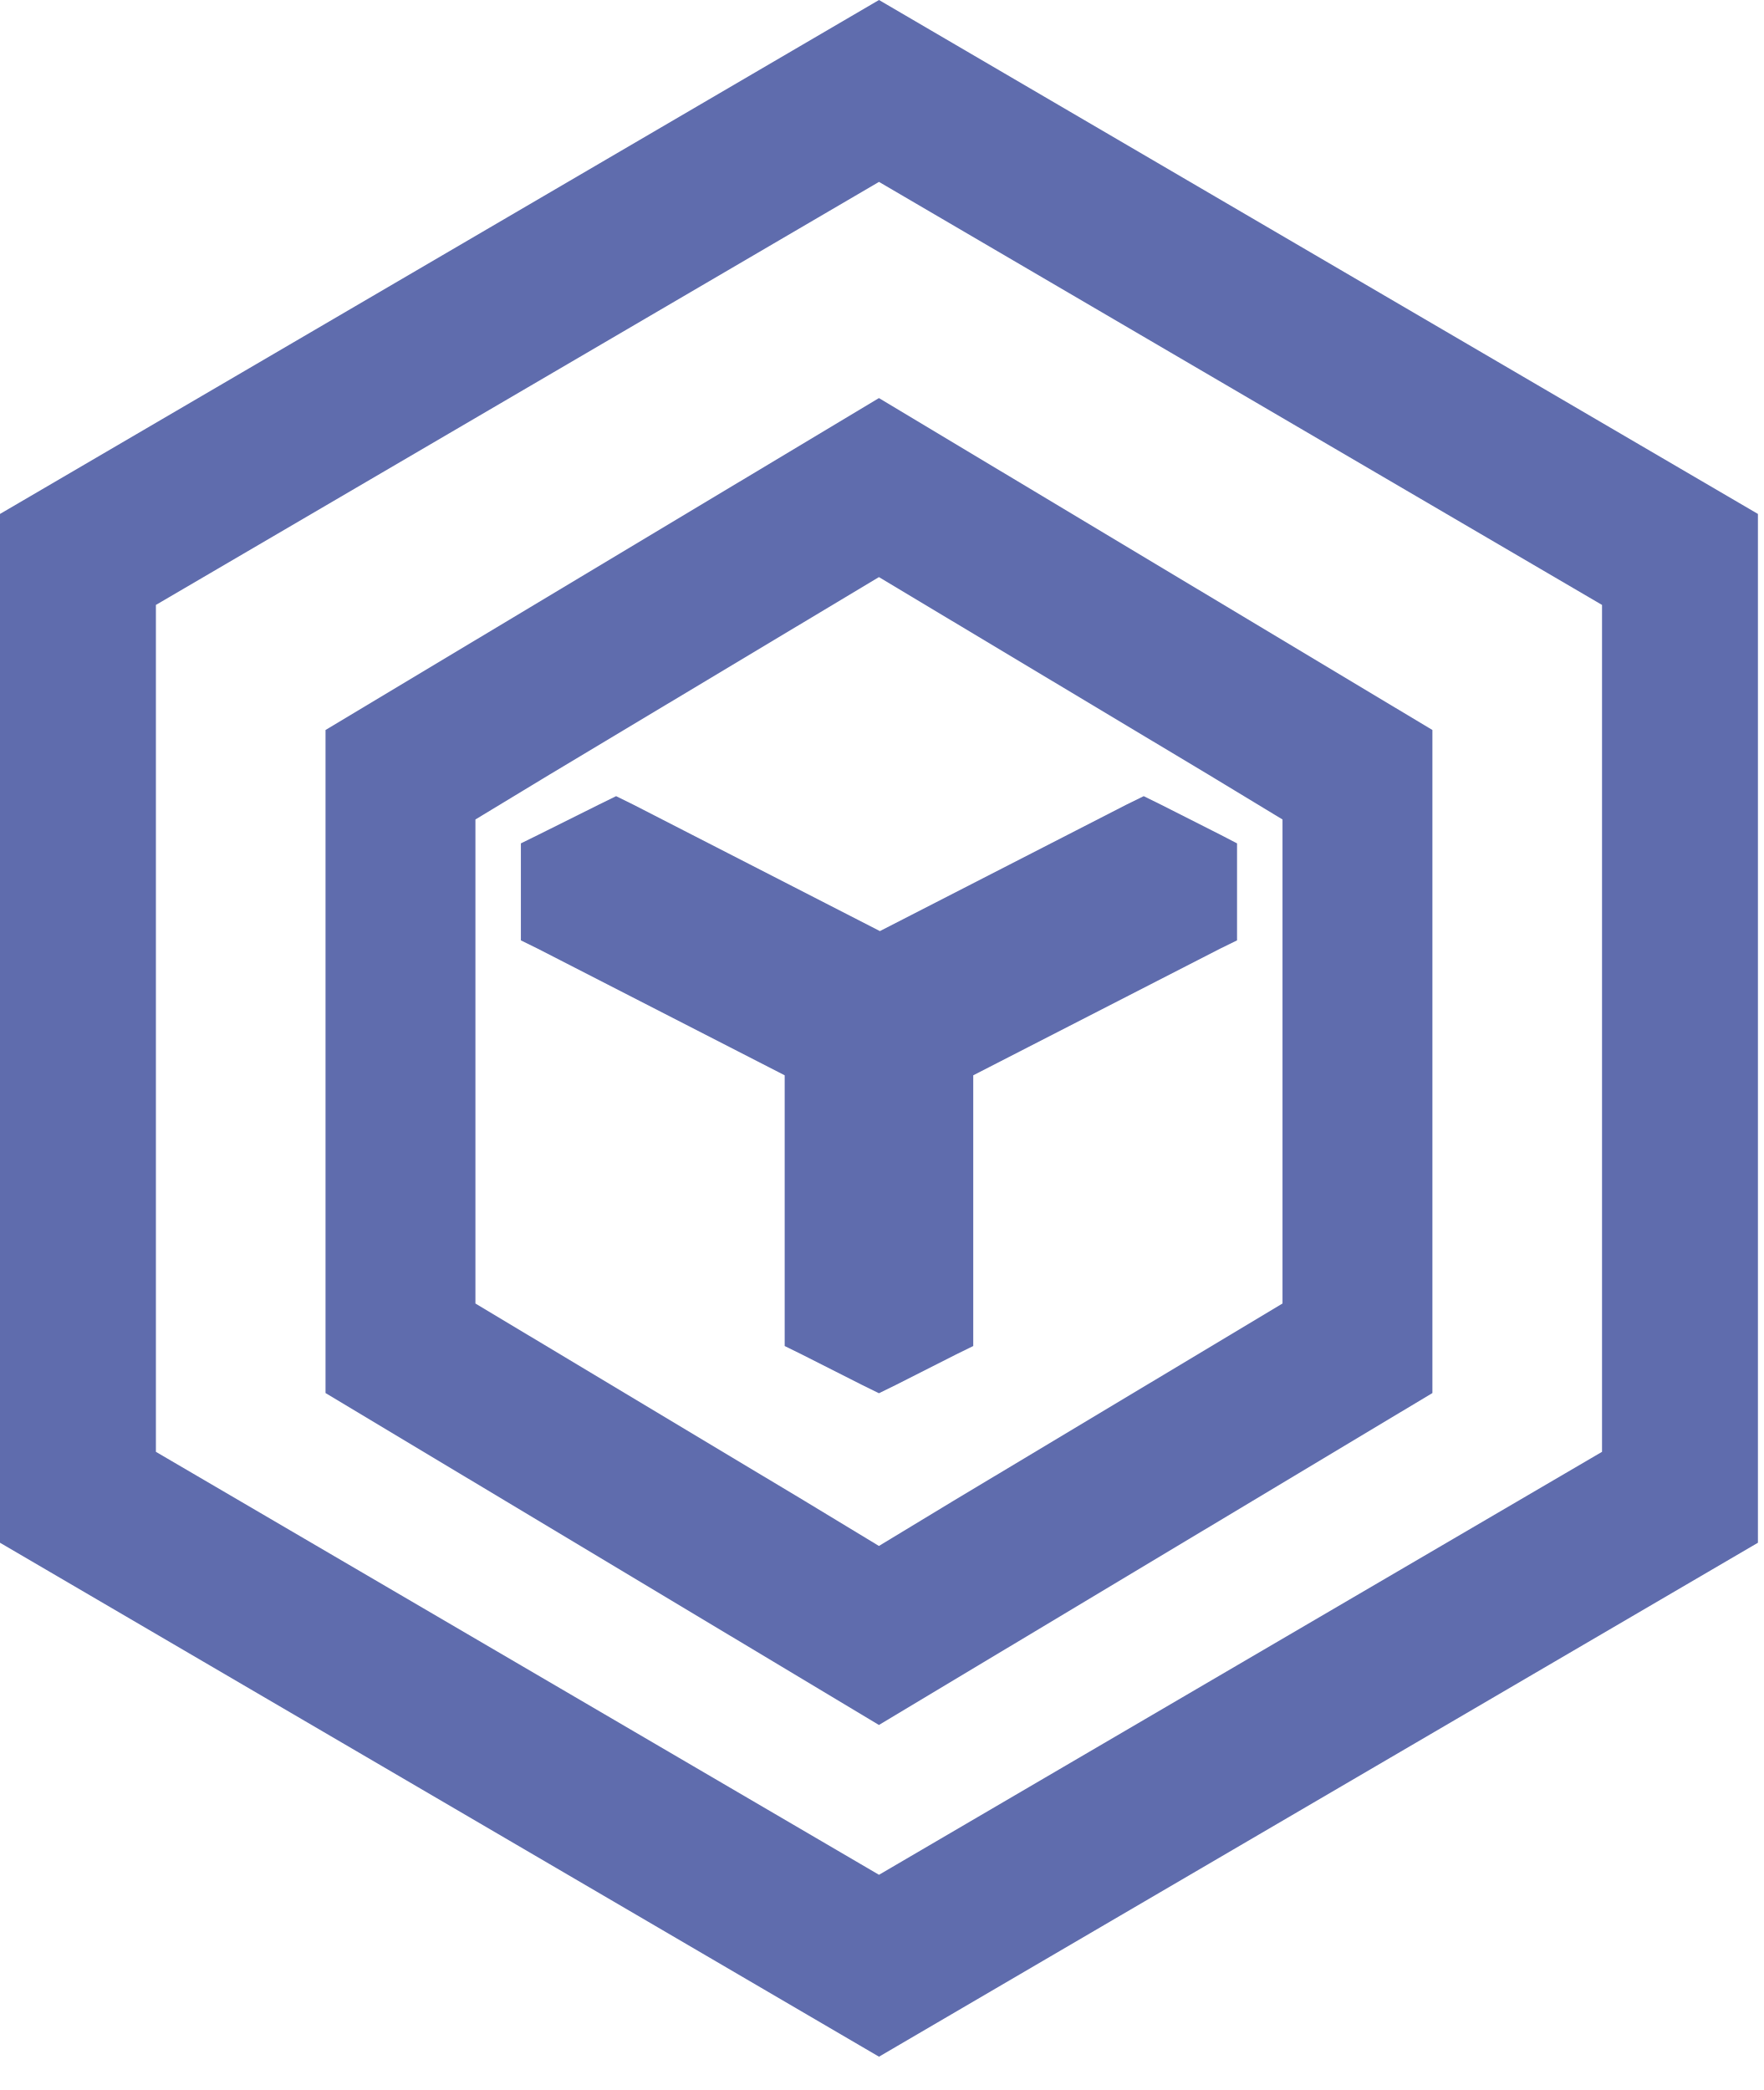
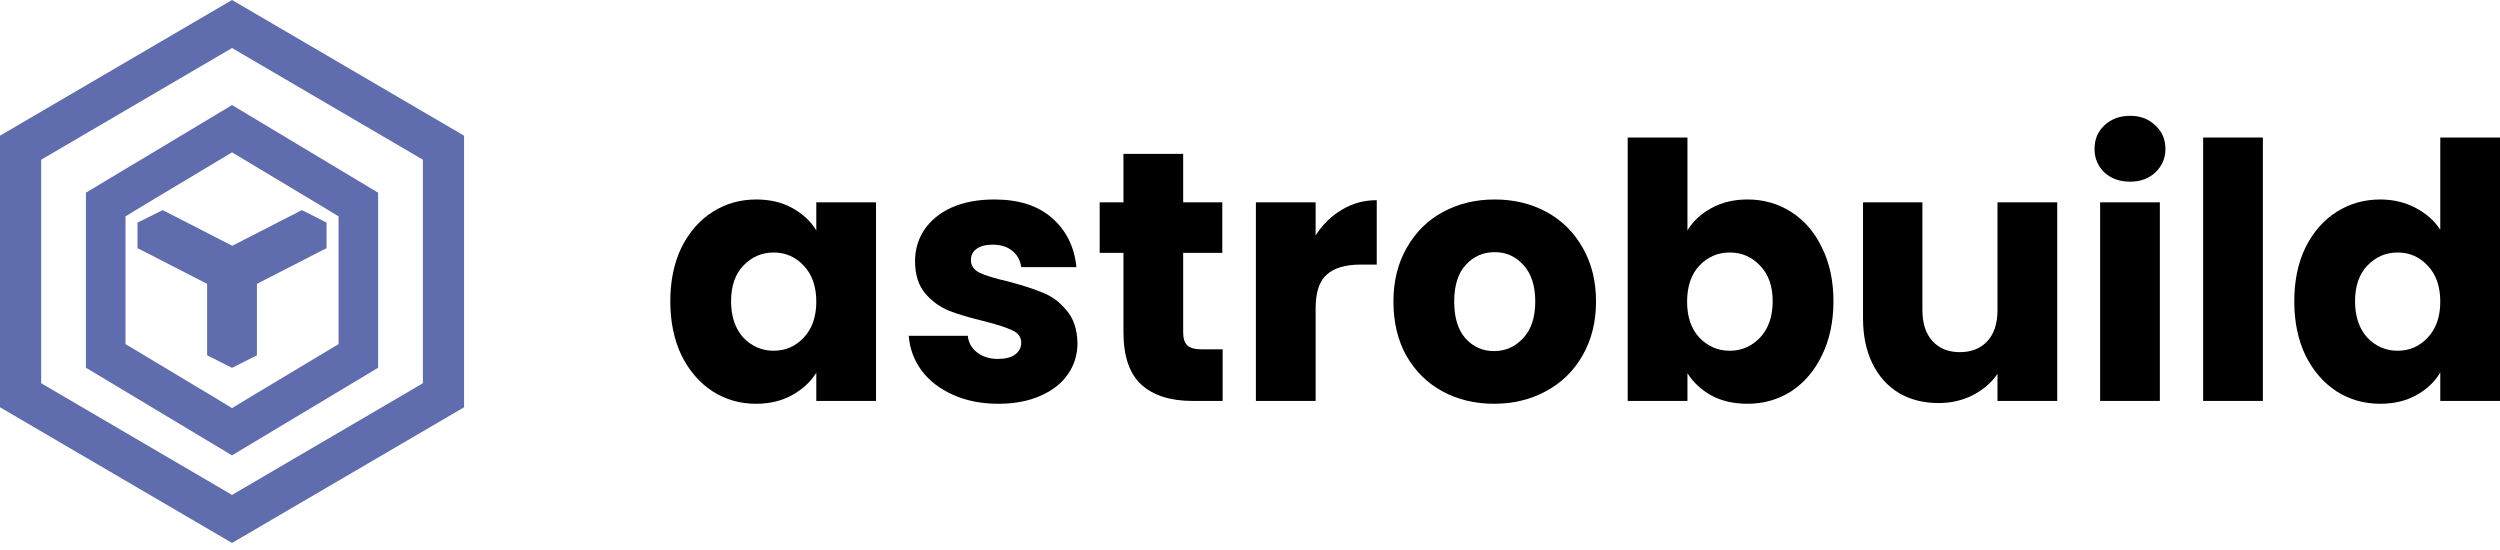
- <svg xmlns="http://www.w3.org/2000/svg" width="27" height="32" viewBox="0 0 27 32" fill="none">
-   <path d="M13.458 0L0 7.869V23.621L13.458 31.49L26.915 23.621V7.869L13.458 0ZM24.528 22.229L13.458 28.705L2.387 22.229V9.262L13.458 2.785L24.528 9.262V22.229Z" fill="#5F6CAD" />
-   <path d="M13.457 6.095L4.984 11.177V21.329L13.457 26.411L21.931 21.329V11.177L13.457 6.095ZM19.636 19.958L14.598 22.979L13.457 23.67L12.316 22.979L7.279 19.958V12.547L8.42 11.856L13.457 8.836L18.495 11.856L19.636 12.547V19.958Z" fill="#5F6CAD" />
-   <path d="M18.692 12.784L17.773 12.319L17.511 12.19L17.248 12.319L13.472 14.256L9.695 12.319L9.433 12.19L9.17 12.319L8.237 12.784L7.975 12.913V13.184V14.127V14.398L8.237 14.527L12.014 16.464V20.338V20.609L12.276 20.738L13.195 21.203L13.457 21.332L13.72 21.203L14.638 20.738L14.901 20.609V20.338V16.464L18.677 14.527L18.94 14.398V14.127V13.184V12.913L18.692 12.784ZM8.5 13.184L9.418 12.719L8.5 13.184ZM18.43 13.184L17.511 12.719L18.43 13.184Z" fill="#5F6CAD" />
+ <svg xmlns="http://www.w3.org/2000/svg" width="100" height="22" viewBox="0 0 100 22" fill="none">
+   <path className="logo-icon" d="M9.281 0L0 5.427V16.291L9.281 21.718L18.562 16.291V5.427L9.281 0ZM16.916 15.33L9.281 19.797L1.647 15.33V6.388L9.281 1.921L16.916 6.388V15.33Z" fill="#5F6CAD" />
+   <path className="logo-icon" d="M9.281 4.203L3.437 7.708V14.71L9.281 18.215L15.124 14.71V7.708L9.281 4.203ZM13.542 13.764L10.068 15.847L9.281 16.325L8.494 15.847L5.02 13.764V8.654L5.807 8.176L9.281 6.094L12.755 8.176L13.542 8.654V13.764Z" fill="#5F6CAD" />
+   <path className="logo-icon" d="M12.891 8.816L12.258 8.496L12.076 8.406L11.896 8.496L9.291 9.831L6.686 8.496L6.505 8.406L6.324 8.496L5.681 8.816L5.5 8.905V9.092V9.742V9.929L5.681 10.018L8.285 11.354V14.026V14.213L8.466 14.302L9.1 14.623L9.281 14.712L9.462 14.623L10.095 14.302L10.277 14.213V14.026V11.354L12.881 10.018L13.062 9.929V9.742V9.092V8.905L12.891 8.816ZM5.862 9.092L6.495 8.772L5.862 9.092ZM12.71 9.092L12.076 8.772L12.71 9.092Z" fill="#5F6CAD" />
+   <path d="M26.812 12.05C26.812 11.234 26.961 10.518 27.259 9.901C27.566 9.284 27.981 8.809 28.502 8.477C29.024 8.145 29.606 7.979 30.249 7.979C30.798 7.979 31.278 8.092 31.688 8.32C32.107 8.548 32.428 8.847 32.652 9.217V8.092H35.041V16.037H32.652V14.912C32.419 15.282 32.093 15.581 31.674 15.809C31.264 16.037 30.784 16.151 30.235 16.151C29.601 16.151 29.024 15.985 28.502 15.652C27.981 15.311 27.566 14.831 27.259 14.214C26.961 13.588 26.812 12.867 26.812 12.05ZM32.652 12.065C32.652 11.457 32.484 10.978 32.149 10.627C31.823 10.275 31.422 10.1 30.947 10.1C30.472 10.1 30.067 10.275 29.732 10.627C29.406 10.968 29.243 11.443 29.243 12.05C29.243 12.658 29.406 13.142 29.732 13.503C30.067 13.854 30.472 14.029 30.947 14.029C31.422 14.029 31.823 13.854 32.149 13.503C32.484 13.151 32.652 12.672 32.652 12.065Z" fill="black" />
+   <path d="M39.941 16.151C39.261 16.151 38.656 16.032 38.125 15.795C37.594 15.557 37.175 15.235 36.867 14.827C36.56 14.409 36.388 13.944 36.35 13.431H38.712C38.739 13.707 38.865 13.93 39.089 14.101C39.312 14.271 39.587 14.357 39.913 14.357C40.211 14.357 40.439 14.3 40.598 14.186C40.765 14.063 40.849 13.906 40.849 13.716C40.849 13.488 40.733 13.322 40.5 13.218C40.267 13.104 39.89 12.98 39.368 12.848C38.809 12.715 38.344 12.577 37.971 12.435C37.599 12.283 37.277 12.05 37.007 11.737C36.737 11.414 36.602 10.983 36.602 10.442C36.602 9.986 36.723 9.573 36.965 9.203C37.217 8.823 37.58 8.524 38.055 8.306C38.539 8.088 39.112 7.979 39.773 7.979C40.751 7.979 41.52 8.225 42.079 8.719C42.647 9.212 42.973 9.867 43.057 10.684H40.849C40.812 10.408 40.691 10.19 40.486 10.029C40.29 9.867 40.029 9.787 39.703 9.787C39.424 9.787 39.21 9.844 39.061 9.957C38.912 10.062 38.837 10.209 38.837 10.399C38.837 10.627 38.954 10.797 39.187 10.911C39.429 11.025 39.801 11.139 40.304 11.253C40.882 11.405 41.352 11.557 41.715 11.709C42.079 11.851 42.395 12.088 42.666 12.421C42.945 12.743 43.089 13.18 43.099 13.73C43.099 14.195 42.968 14.613 42.707 14.983C42.456 15.344 42.088 15.629 41.604 15.838C41.129 16.046 40.574 16.151 39.941 16.151Z" fill="black" />
+   <path d="M48.906 13.973V16.037H47.69C46.824 16.037 46.148 15.823 45.664 15.396C45.18 14.96 44.938 14.252 44.938 13.275V10.114H43.987V8.093H44.938V6.156H47.327V8.093H48.892V10.114H47.327V13.303C47.327 13.541 47.383 13.711 47.494 13.816C47.606 13.92 47.792 13.973 48.053 13.973H48.906Z" fill="black" />
+   <path d="M52.625 9.416C52.905 8.98 53.254 8.638 53.673 8.391C54.092 8.135 54.558 8.007 55.07 8.007V10.584H54.414C53.817 10.584 53.37 10.717 53.072 10.982C52.774 11.239 52.625 11.694 52.625 12.349V16.037H50.236V8.092H52.625V9.416Z" fill="black" />
+   <path d="M59.761 16.151C58.997 16.151 58.308 15.985 57.693 15.652C57.088 15.32 56.608 14.846 56.254 14.229C55.91 13.612 55.737 12.89 55.737 12.065C55.737 11.248 55.914 10.532 56.268 9.915C56.622 9.288 57.106 8.809 57.721 8.477C58.336 8.145 59.025 7.979 59.789 7.979C60.553 7.979 61.242 8.145 61.857 8.477C62.472 8.809 62.956 9.288 63.31 9.915C63.664 10.532 63.841 11.248 63.841 12.065C63.841 12.881 63.659 13.602 63.296 14.229C62.942 14.846 62.453 15.32 61.829 15.652C61.214 15.985 60.525 16.151 59.761 16.151ZM59.761 14.044C60.218 14.044 60.604 13.873 60.921 13.531C61.247 13.189 61.41 12.7 61.41 12.065C61.41 11.429 61.251 10.94 60.935 10.598C60.627 10.257 60.245 10.086 59.789 10.086C59.323 10.086 58.937 10.257 58.629 10.598C58.322 10.93 58.168 11.419 58.168 12.065C58.168 12.7 58.317 13.189 58.615 13.531C58.923 13.873 59.305 14.044 59.761 14.044Z" fill="black" />
+   <path d="M67.498 9.217C67.721 8.847 68.042 8.548 68.462 8.32C68.881 8.093 69.36 7.979 69.901 7.979C70.543 7.979 71.126 8.145 71.647 8.477C72.169 8.809 72.579 9.284 72.877 9.901C73.184 10.518 73.338 11.234 73.338 12.051C73.338 12.867 73.184 13.588 72.877 14.215C72.579 14.832 72.169 15.311 71.647 15.653C71.126 15.985 70.543 16.151 69.901 16.151C69.351 16.151 68.871 16.042 68.462 15.823C68.052 15.596 67.73 15.297 67.498 14.927V16.037H65.108V5.501H67.498V9.217ZM70.907 12.051C70.907 11.443 70.739 10.969 70.404 10.627C70.078 10.276 69.672 10.1 69.188 10.1C68.713 10.1 68.308 10.276 67.973 10.627C67.647 10.978 67.484 11.457 67.484 12.065C67.484 12.672 67.647 13.152 67.973 13.503C68.308 13.854 68.713 14.03 69.188 14.03C69.663 14.03 70.068 13.854 70.404 13.503C70.739 13.142 70.907 12.658 70.907 12.051Z" fill="black" />
+   <path d="M82.289 8.092V16.037H79.9V14.955C79.658 15.306 79.327 15.591 78.908 15.809C78.498 16.018 78.042 16.122 77.539 16.122C76.943 16.122 76.416 15.989 75.96 15.723C75.504 15.448 75.15 15.054 74.898 14.542C74.647 14.029 74.521 13.427 74.521 12.734V8.092H76.896V12.406C76.896 12.938 77.031 13.351 77.301 13.645C77.571 13.939 77.935 14.086 78.391 14.086C78.857 14.086 79.225 13.939 79.495 13.645C79.765 13.351 79.9 12.938 79.9 12.406V8.092H82.289Z" fill="black" />
+   <path d="M85.207 7.267C84.787 7.267 84.443 7.143 84.173 6.897C83.912 6.64 83.781 6.327 83.781 5.957C83.781 5.577 83.912 5.264 84.173 5.017C84.443 4.761 84.787 4.633 85.207 4.633C85.616 4.633 85.952 4.761 86.213 5.017C86.483 5.264 86.618 5.577 86.618 5.957C86.618 6.327 86.483 6.64 86.213 6.897C85.952 7.143 85.616 7.267 85.207 7.267ZM86.394 8.092V16.037H84.005V8.092H86.394Z" fill="black" />
+   <path d="M90.515 5.501V16.037H88.126V5.501H90.515Z" fill="black" />
+   <path d="M91.771 12.051C91.771 11.234 91.92 10.518 92.218 9.901C92.525 9.284 92.94 8.809 93.461 8.477C93.983 8.145 94.565 7.979 95.208 7.979C95.72 7.979 96.186 8.088 96.605 8.306C97.033 8.525 97.369 8.819 97.611 9.189V5.501H100V16.037H97.611V14.898C97.387 15.278 97.066 15.582 96.647 15.809C96.237 16.037 95.757 16.151 95.208 16.151C94.565 16.151 93.983 15.985 93.461 15.653C92.94 15.311 92.525 14.832 92.218 14.215C91.92 13.588 91.771 12.867 91.771 12.051ZM97.611 12.065C97.611 11.457 97.443 10.978 97.108 10.627C96.782 10.276 96.381 10.1 95.906 10.1C95.431 10.1 95.026 10.276 94.691 10.627C94.365 10.969 94.202 11.443 94.202 12.051C94.202 12.658 94.365 13.142 94.691 13.503C95.026 13.854 95.431 14.03 95.906 14.03C96.381 14.03 96.782 13.854 97.108 13.503C97.443 13.152 97.611 12.672 97.611 12.065Z" fill="black" />
</svg>
